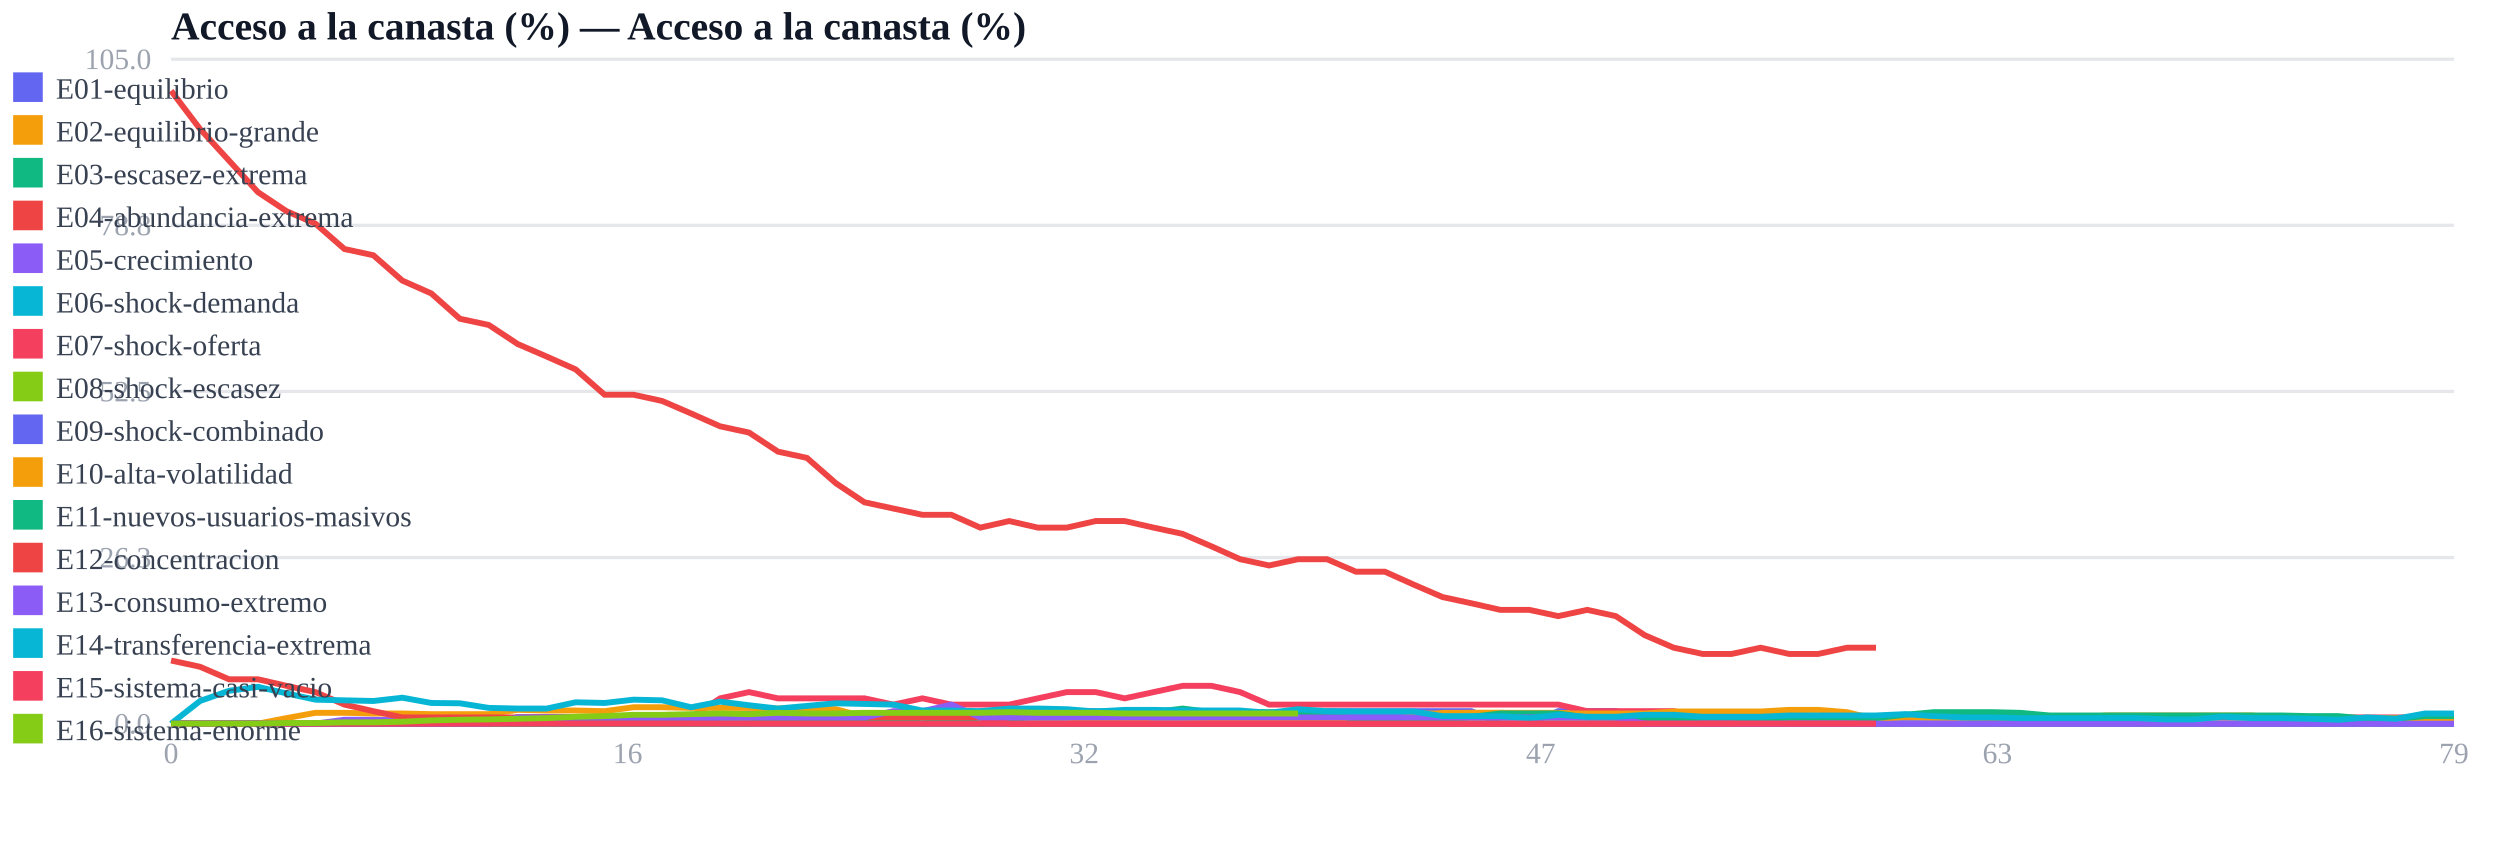
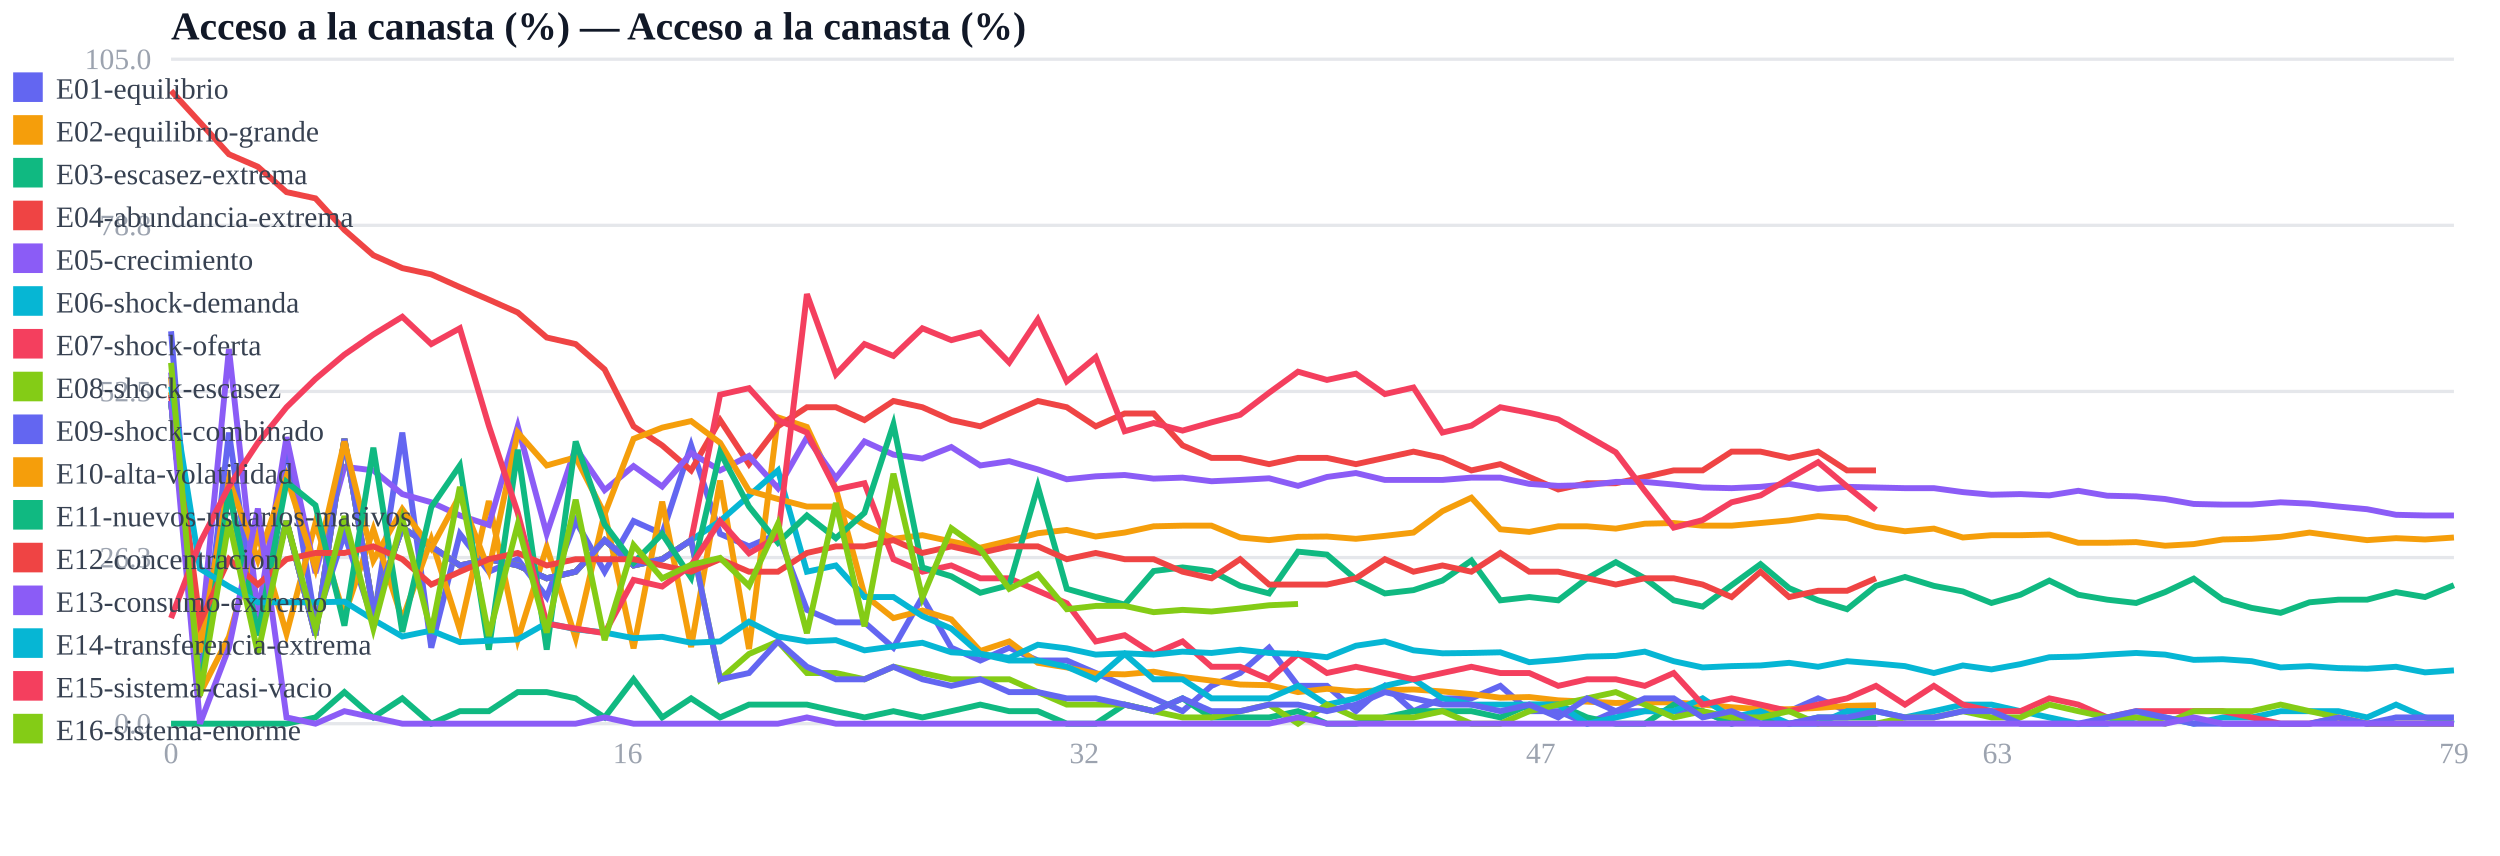
<svg xmlns="http://www.w3.org/2000/svg" width="760" height="260" viewBox="0 0 760 260">
  <text x="52" y="12" font-size="12" font-weight="bold" fill="#111827">Acceso a la canasta (%) — Acceso a la canasta (%)</text>
  <line x1="52" y1="18.0" x2="746" y2="18.0" stroke="#e5e7eb" stroke-width="1" />
  <text x="46" y="21.0" font-size="9" fill="#9ca3af" text-anchor="end">105.0</text>
  <line x1="52" y1="68.5" x2="746" y2="68.5" stroke="#e5e7eb" stroke-width="1" />
  <text x="46" y="71.5" font-size="9" fill="#9ca3af" text-anchor="end">78.8</text>
  <line x1="52" y1="119.0" x2="746" y2="119.0" stroke="#e5e7eb" stroke-width="1" />
  <text x="46" y="122.0" font-size="9" fill="#9ca3af" text-anchor="end">52.5</text>
  <line x1="52" y1="169.5" x2="746" y2="169.5" stroke="#e5e7eb" stroke-width="1" />
  <text x="46" y="172.5" font-size="9" fill="#9ca3af" text-anchor="end">26.3</text>
  <line x1="52" y1="220.0" x2="746" y2="220.0" stroke="#e5e7eb" stroke-width="1" />
  <text x="46" y="223.0" font-size="9" fill="#9ca3af" text-anchor="end">0.0</text>
  <text x="52.0" y="232" font-size="9" fill="#9ca3af" text-anchor="middle">0</text>
  <text x="190.8" y="232" font-size="9" fill="#9ca3af" text-anchor="middle">16</text>
  <text x="329.6" y="232" font-size="9" fill="#9ca3af" text-anchor="middle">32</text>
  <text x="468.4" y="232" font-size="9" fill="#9ca3af" text-anchor="middle">47</text>
  <text x="607.2" y="232" font-size="9" fill="#9ca3af" text-anchor="middle">63</text>
  <text x="746.0" y="232" font-size="9" fill="#9ca3af" text-anchor="middle">79</text>
-   <polyline points="52.0,220.0 60.8,220.0 69.6,220.0 78.4,220.0 87.1,220.0 95.9,220.0 104.7,220.0 113.5,220.0 122.3,220.0 131.1,220.0 139.8,220.0 148.6,220.0 157.4,220.0 166.2,220.0 175.0,220.0 183.8,220.0 192.6,220.0 201.3,220.0 210.1,220.0 218.9,220.0 227.7,220.0 236.5,220.0 245.3,220.0 254.1,220.0 262.8,220.0 271.6,220.0 280.4,220.0 289.2,220.0 298.0,216.2 306.8,216.2 315.5,216.2 324.3,216.2 333.1,216.2 341.9,220.0 350.7,220.0 359.5,220.0 368.3,220.0 377.0,220.0 385.8,220.0 394.6,220.0 403.4,216.2 412.2,216.2 421.0,216.2 429.7,216.2 438.5,216.2 447.3,216.2 456.1,220.0 464.9,220.0 473.7,216.2 482.5,216.2 491.2,216.2 500.0,220.0 508.8,220.0 517.6,220.0 526.4,220.0 535.2,220.0 543.9,220.0 552.7,220.0 561.5,220.0 570.3,220.0" fill="none" stroke="#6366f1" stroke-width="1.8" />
-   <polyline points="52.0,220.0 60.8,220.0 69.6,220.0 78.4,220.0 87.1,220.0 95.9,220.0 104.7,219.8 113.5,219.8 122.3,219.8 131.1,219.8 139.8,219.6 148.6,219.4 157.4,219.2 166.2,219.0 175.0,218.7 183.8,218.1 192.6,217.7 201.3,217.7 210.1,217.5 218.9,217.1 227.7,217.1 236.5,217.5 245.3,217.3 254.1,217.3 262.8,217.3 271.6,216.9 280.4,216.9 289.2,216.9 298.0,216.7 306.8,216.9 315.5,216.7 324.3,216.9 333.1,216.7 341.9,216.7 350.7,216.9 359.5,216.9 368.3,217.1 377.0,216.9 385.8,216.7 394.6,216.7 403.4,216.7 412.2,216.9 421.0,216.9 429.7,216.9 438.5,216.9 447.3,216.7 456.1,216.7 464.9,216.7 473.7,216.7 482.5,217.1 491.2,217.1 500.0,216.9 508.8,216.7 517.6,216.7 526.4,216.9 535.2,217.1 543.9,217.3 552.7,217.5 561.5,217.5 570.3,217.7" fill="none" stroke="#f59e0b" stroke-width="1.8" />
-   <polyline points="52.0,220.0 60.8,220.0 69.6,220.0 78.4,220.0 87.1,220.0 95.9,220.0 104.7,220.0 113.5,220.0 122.3,220.0 131.1,220.0 139.8,220.0 148.6,220.0 157.4,220.0 166.2,220.0 175.0,220.0 183.8,220.0 192.6,220.0 201.3,220.0 210.1,220.0 218.9,220.0 227.7,220.0 236.5,220.0 245.3,220.0 254.1,220.0 262.8,220.0 271.6,220.0 280.4,220.0 289.2,220.0 298.0,220.0 306.8,220.0 315.5,220.0 324.3,220.0 333.1,220.0 341.9,220.0 350.7,220.0 359.5,220.0 368.3,220.0 377.0,220.0 385.8,220.0 394.6,220.0 403.4,220.0 412.2,220.0 421.0,220.0 429.7,220.0 438.5,220.0 447.3,220.0 456.1,220.0 464.9,220.0 473.7,220.0 482.5,220.0 491.2,220.0 500.0,220.0 508.8,220.0 517.6,220.0 526.4,220.0 535.2,220.0 543.9,220.0 552.7,220.0 561.5,220.0 570.3,220.0" fill="none" stroke="#10b981" stroke-width="1.8" />
-   <polyline points="52.0,27.6 60.8,39.2 69.6,48.8 78.4,58.4 87.1,64.2 95.9,68.0 104.7,75.7 113.5,77.6 122.3,85.3 131.1,89.2 139.8,96.9 148.6,98.8 157.4,104.6 166.2,108.4 175.0,112.3 183.8,120.0 192.6,120.0 201.3,121.9 210.1,125.7 218.9,129.6 227.7,131.5 236.5,137.3 245.3,139.2 254.1,146.9 262.8,152.7 271.6,154.6 280.4,156.5 289.2,156.5 298.0,160.4 306.8,158.4 315.5,160.4 324.3,160.4 333.1,158.4 341.9,158.4 350.7,160.4 359.5,162.3 368.3,166.1 377.0,170.0 385.8,171.9 394.6,170.0 403.4,170.0 412.2,173.8 421.0,173.8 429.7,177.7 438.5,181.5 447.3,183.4 456.1,185.4 464.9,185.4 473.7,187.3 482.5,185.4 491.2,187.3 500.0,193.1 508.8,196.9 517.6,198.8 526.4,198.8 535.2,196.9 543.9,198.8 552.7,198.8 561.5,196.9 570.3,196.9" fill="none" stroke="#ef4444" stroke-width="1.8" />
-   <polyline points="52.0,220.0 60.8,220.0 69.6,220.0 78.4,220.0 87.1,220.0 95.9,220.0 104.7,218.8 113.5,218.8 122.3,219.0 131.1,219.0 139.8,219.0 148.6,219.0 157.4,219.2 166.2,219.2 175.0,219.2 183.8,218.5 192.6,218.7 201.3,218.7 210.1,218.7 218.9,218.1 227.7,216.9 236.5,216.9 245.3,217.1 254.1,217.1 262.8,217.3 271.6,217.3 280.4,216.9 289.2,216.0 298.0,216.5 306.8,217.1 315.5,217.1 324.3,217.3 333.1,217.3 341.9,217.3 350.7,216.9 359.5,217.5 368.3,217.5 377.0,217.1 385.8,217.3 394.6,217.3 403.4,217.3 412.2,217.5 421.0,217.5 429.7,218.3 438.5,217.5 447.3,217.9 456.1,217.9 464.9,217.7 473.7,217.7 482.5,217.7 491.2,218.1 500.0,218.5 508.8,218.8 517.6,218.3 526.4,218.3 535.2,218.3 543.9,218.1 552.7,218.1 561.5,218.1 570.3,218.1 579.1,218.1 587.9,218.1 596.7,218.1 605.4,218.3 614.2,218.3 623.0,217.9 631.8,218.1 640.6,218.1 649.4,218.5 658.2,218.3 666.9,218.1 675.7,217.9 684.5,217.9 693.3,218.1 702.1,218.5 710.9,218.5 719.6,218.5 728.4,218.5 737.2,218.3 746.0,218.3" fill="none" stroke="#8b5cf6" stroke-width="1.8" />
-   <polyline points="52.0,220.0 60.8,220.0 69.6,220.0 78.4,220.0 87.1,220.0 95.9,220.0 104.7,220.0 113.5,220.0 122.3,220.0 131.1,220.0 139.8,220.0 148.6,220.0 157.4,218.1 166.2,218.1 175.0,218.1 183.8,218.1 192.6,218.1 201.3,218.1 210.1,218.1 218.9,218.1 227.7,218.1 236.5,218.1 245.3,216.2 254.1,218.1 262.8,218.1 271.6,218.1 280.4,218.1 289.2,218.1 298.0,218.1 306.8,218.1 315.5,218.1 324.3,218.1 333.1,216.2 341.9,216.2 350.7,216.2 359.5,216.2 368.3,218.1 377.0,220.0 385.8,220.0 394.6,220.0 403.4,220.0 412.2,220.0 421.0,220.0 429.7,220.0 438.5,220.0 447.3,220.0 456.1,220.0 464.9,220.0 473.7,220.0 482.5,220.0 491.2,220.0 500.0,220.0 508.8,220.0 517.6,220.0 526.4,220.0 535.2,220.0 543.9,220.0 552.7,220.0 561.5,220.0 570.3,220.0 579.1,220.0 587.9,220.0 596.7,220.0 605.4,220.0 614.2,220.0 623.0,220.0 631.8,220.0 640.6,220.0 649.4,220.0 658.2,220.0 666.9,220.0 675.7,220.0 684.5,220.0 693.3,220.0 702.1,220.0 710.9,220.0 719.6,220.0 728.4,220.0 737.2,220.0 746.0,220.0" fill="none" stroke="#06b6d4" stroke-width="1.8" />
-   <polyline points="52.0,220.0 60.8,220.0 69.6,220.0 78.4,220.0 87.1,220.0 95.9,220.0 104.7,220.0 113.5,220.0 122.3,220.0 131.1,220.0 139.8,220.0 148.6,220.0 157.4,218.1 166.2,218.1 175.0,218.1 183.8,218.1 192.6,218.1 201.3,218.1 210.1,218.1 218.9,212.3 227.7,210.4 236.5,212.3 245.3,212.3 254.1,212.3 262.8,212.3 271.6,214.2 280.4,212.3 289.2,214.2 298.0,214.2 306.8,214.2 315.5,212.3 324.3,210.4 333.1,210.4 341.9,212.3 350.7,210.4 359.5,208.5 368.3,208.5 377.0,210.4 385.8,214.2 394.6,214.2 403.4,214.2 412.2,214.2 421.0,214.2 429.7,214.2 438.5,214.2 447.3,214.2 456.1,214.2 464.9,214.2 473.7,214.2 482.5,216.2 491.2,216.2 500.0,216.2 508.8,216.2 517.6,218.1 526.4,218.1 535.2,218.1 543.9,218.1 552.7,218.1 561.5,218.1 570.3,218.1 579.1,218.1 587.9,218.1 596.7,218.1 605.4,218.1 614.2,218.1 623.0,218.1 631.8,218.1 640.6,218.1 649.4,218.1 658.2,218.1 666.9,218.1 675.7,218.1 684.5,218.1 693.3,218.1 702.1,218.1 710.9,218.1 719.6,218.1 728.4,218.1 737.2,218.1 746.0,218.1" fill="none" stroke="#f43f5e" stroke-width="1.8" />
-   <polyline points="52.0,220.0 60.8,220.0 69.6,220.0 78.4,220.0 87.1,220.0 95.9,220.0 104.7,220.0 113.5,220.0 122.3,220.0 131.1,220.0 139.8,220.0 148.6,220.0 157.4,218.1 166.2,218.1 175.0,218.1 183.8,218.1 192.6,218.1 201.3,218.1 210.1,218.1 218.9,220.0 227.7,220.0 236.5,220.0 245.3,220.0 254.1,220.0 262.8,220.0 271.6,220.0 280.4,220.0 289.2,220.0 298.0,220.0 306.8,220.0 315.5,220.0 324.3,220.0 333.1,220.0 341.9,220.0 350.7,220.0 359.5,220.0 368.3,220.0 377.0,220.0 385.8,220.0 394.6,220.0 403.4,220.0 412.2,220.0 421.0,220.0 429.7,220.0 438.5,220.0 447.3,220.0 456.1,220.0 464.9,220.0 473.7,220.0 482.5,220.0 491.2,220.0 500.0,220.0 508.8,220.0 517.6,220.0 526.4,220.0 535.2,220.0 543.9,220.0 552.7,220.0 561.5,220.0 570.3,220.0 579.1,220.0 587.9,220.0 596.7,220.0 605.4,220.0 614.2,220.0 623.0,220.0 631.8,220.0 640.6,220.0 649.4,220.0 658.2,220.0 666.9,220.0 675.7,220.0 684.5,220.0 693.3,220.0 702.1,220.0 710.9,220.0 719.6,220.0 728.4,220.0 737.2,220.0 746.0,220.0" fill="none" stroke="#84cc16" stroke-width="1.8" />
-   <polyline points="52.0,220.0 60.8,220.0 69.6,220.0 78.4,220.0 87.1,220.0 95.9,220.0 104.7,220.0 113.5,220.0 122.3,220.0 131.1,220.0 139.8,220.0 148.6,220.0 157.4,218.1 166.2,218.1 175.0,218.1 183.8,218.1 192.6,218.1 201.3,218.1 210.1,218.1 218.9,220.0 227.7,220.0 236.5,220.0 245.3,220.0 254.1,220.0 262.8,220.0 271.6,220.0 280.4,220.0 289.2,220.0 298.0,220.0 306.8,220.0 315.5,220.0 324.3,220.0 333.1,220.0 341.9,220.0 350.7,220.0 359.5,220.0 368.3,220.0 377.0,220.0 385.8,220.0 394.6,220.0 403.4,220.0 412.2,220.0 421.0,220.0 429.7,220.0 438.5,220.0 447.3,220.0 456.1,220.0 464.9,220.0 473.7,220.0 482.5,220.0 491.2,220.0 500.0,220.0 508.8,220.0 517.6,220.0 526.4,220.0 535.2,220.0 543.9,220.0 552.7,220.0 561.5,220.0 570.3,220.0 579.1,220.0 587.9,220.0 596.7,220.0 605.4,220.0 614.2,220.0 623.0,220.0 631.8,220.0 640.6,220.0 649.4,220.0 658.2,220.0 666.9,220.0 675.7,220.0 684.5,220.0 693.3,220.0 702.1,220.0 710.9,220.0 719.6,220.0 728.4,220.0 737.2,220.0 746.0,220.0" fill="none" stroke="#6366f1" stroke-width="1.8" />
-   <polyline points="52.0,220.0 60.8,220.0 69.6,220.0 78.4,220.0 87.1,218.3 95.9,216.7 104.7,216.7 113.5,216.9 122.3,216.9 131.1,217.1 139.8,217.1 148.6,217.1 157.4,215.8 166.2,216.0 175.0,216.0 183.8,216.2 192.6,215.0 201.3,215.0 210.1,215.2 218.9,215.2 227.7,215.2 236.5,215.4 245.3,215.4 254.1,215.6 262.8,217.9 271.6,217.9 280.4,217.9 289.2,217.9 298.0,217.9 306.8,217.9 315.5,218.1 324.3,218.1 333.1,219.0 341.9,219.0 350.7,218.1 359.5,218.1 368.3,218.3 377.0,218.3 385.8,218.3 394.6,219.0 403.4,219.2 412.2,219.2 421.0,219.2 429.7,218.3 438.5,216.7 447.3,216.7 456.1,216.7 464.9,216.9 473.7,216.9 482.5,216.9 491.2,216.9 500.0,216.9 508.8,216.3 517.6,216.3 526.4,216.3 535.2,216.3 543.9,215.8 552.7,215.8 561.5,216.5 570.3,218.7 579.1,217.9 587.9,218.1 596.7,218.1 605.4,218.1 614.2,218.1 623.0,218.1 631.8,218.1 640.6,217.5 649.4,217.5 658.2,217.5 666.9,217.5 675.7,217.5 684.5,217.5 693.3,218.3 702.1,218.3 710.9,218.3 719.6,218.3 728.4,218.3 737.2,218.3 746.0,218.3" fill="none" stroke="#f59e0b" stroke-width="1.8" />
-   <polyline points="52.0,220.0 60.8,220.0 69.6,220.0 78.4,220.0 87.1,220.0 95.9,220.0 104.7,220.0 113.5,220.0 122.3,220.0 131.1,220.0 139.8,220.0 148.6,220.0 157.4,220.0 166.2,220.0 175.0,220.0 183.8,220.0 192.6,220.0 201.3,220.0 210.1,220.0 218.9,220.0 227.7,220.0 236.5,218.7 245.3,218.7 254.1,218.7 262.8,218.7 271.6,218.7 280.4,220.0 289.2,218.7 298.0,220.0 306.8,218.8 315.5,217.5 324.3,217.5 333.1,217.5 341.9,217.5 350.7,216.5 359.5,215.4 368.3,216.5 377.0,216.5 385.8,216.5 394.6,216.7 403.4,216.7 412.2,218.8 421.0,218.8 429.7,218.8 438.5,219.0 447.3,217.9 456.1,216.9 464.9,216.9 473.7,216.9 482.5,218.1 491.2,218.1 500.0,218.1 508.8,219.0 517.6,218.1 526.4,218.1 535.2,219.0 543.9,218.1 552.7,218.1 561.5,218.1 570.3,218.3 579.1,217.3 587.9,216.5 596.7,216.5 605.4,216.5 614.2,216.7 623.0,217.5 631.8,217.5 640.6,217.5 649.4,217.5 658.2,217.5 666.9,217.5 675.7,217.5 684.5,217.5 693.3,217.5 702.1,217.7 710.9,217.7 719.6,218.5 728.4,218.5 737.2,217.7 746.0,217.7" fill="none" stroke="#10b981" stroke-width="1.8" />
-   <polyline points="52.0,200.8 60.8,202.7 69.6,206.5 78.4,206.5 87.1,208.5 95.9,210.4 104.7,214.2 113.5,216.2 122.3,218.1 131.1,218.1 139.8,218.1 148.6,218.1 157.4,218.1 166.2,218.1 175.0,218.1 183.8,218.1 192.6,218.1 201.3,218.1 210.1,218.1 218.9,218.1 227.7,218.1 236.5,218.1 245.3,218.1 254.1,218.1 262.8,218.1 271.6,218.1 280.4,218.1 289.2,218.1 298.0,218.1 306.8,220.0 315.5,220.0 324.3,220.0 333.1,220.0 341.9,220.0 350.7,220.0 359.5,220.0 368.3,220.0 377.0,220.0 385.8,220.0 394.6,220.0 403.4,220.0 412.2,220.0 421.0,220.0 429.7,220.0 438.5,220.0 447.3,220.0 456.1,220.0 464.9,220.0 473.7,220.0 482.5,220.0 491.2,220.0 500.0,220.0 508.8,220.0 517.6,220.0 526.4,220.0 535.2,220.0 543.9,220.0 552.7,220.0 561.5,220.0 570.3,220.0" fill="none" stroke="#ef4444" stroke-width="1.8" />
-   <polyline points="52.0,220.0 60.8,220.0 69.6,220.0 78.4,220.0 87.1,220.0 95.9,220.0 104.7,220.0 113.5,220.0 122.3,220.0 131.1,220.0 139.8,220.0 148.6,220.0 157.4,218.1 166.2,218.1 175.0,218.1 183.8,218.1 192.6,218.1 201.3,218.1 210.1,218.1 218.9,218.1 227.7,218.1 236.5,218.1 245.3,218.1 254.1,218.1 262.8,218.1 271.6,216.2 280.4,216.2 289.2,214.2 298.0,218.1 306.8,218.1 315.5,218.1 324.3,218.1 333.1,218.1 341.9,218.1 350.7,218.1 359.5,218.1 368.3,218.1 377.0,218.1 385.8,218.1 394.6,218.1 403.4,218.1 412.2,218.1 421.0,218.1 429.7,218.1 438.5,218.1 447.3,218.1 456.1,218.1 464.9,218.1 473.7,218.1 482.5,218.1 491.2,218.1 500.0,220.0 508.8,220.0 517.6,220.0 526.4,220.0 535.2,220.0 543.9,220.0 552.7,220.0 561.5,220.0 570.3,220.0 579.1,220.0 587.9,220.0 596.7,220.0 605.4,220.0 614.2,220.0 623.0,220.0 631.8,220.0 640.6,220.0 649.4,220.0 658.2,220.0 666.9,220.0 675.7,220.0 684.5,220.0 693.3,220.0 702.1,220.0 710.9,220.0 719.6,220.0 728.4,220.0 737.2,220.0 746.0,220.0" fill="none" stroke="#8b5cf6" stroke-width="1.8" />
-   <polyline points="52.0,220.0 60.8,213.1 69.6,210.0 78.4,208.8 87.1,210.8 95.9,212.7 104.7,212.9 113.5,213.1 122.3,212.1 131.1,213.7 139.8,213.8 148.6,215.2 157.4,215.4 166.2,215.4 175.0,213.5 183.8,213.7 192.6,212.7 201.3,212.9 210.1,215.0 218.9,213.3 227.7,214.4 236.5,215.4 245.3,214.6 254.1,213.8 262.8,214.0 271.6,214.2 280.4,216.0 289.2,216.0 298.0,216.2 306.8,215.4 315.5,215.4 324.3,215.6 333.1,216.3 341.9,215.8 350.7,215.8 359.5,216.0 368.3,216.0 377.0,216.0 385.8,216.7 394.6,215.6 403.4,216.2 412.2,216.3 421.0,216.3 429.7,216.3 438.5,217.7 447.3,217.7 456.1,217.7 464.9,218.3 473.7,217.3 482.5,217.9 491.2,217.9 500.0,217.3 508.8,217.3 517.6,217.9 526.4,217.9 535.2,217.9 543.9,217.5 552.7,217.5 561.5,217.5 570.3,217.5 579.1,217.1 587.9,217.7 596.7,218.1 605.4,218.1 614.2,218.3 623.0,218.3 631.8,218.3 640.6,218.3 649.4,218.3 658.2,218.7 666.9,218.7 675.7,217.9 684.5,218.3 693.3,218.3 702.1,218.5 710.9,218.8 719.6,218.1 728.4,218.5 737.2,216.9 746.0,216.9" fill="none" stroke="#06b6d4" stroke-width="1.8" />
-   <polyline points="52.0,220.0 60.8,220.0 69.6,220.0 78.4,220.0 87.1,220.0 95.9,220.0 104.7,220.0 113.5,220.0 122.3,220.0 131.1,220.0 139.8,220.0 148.6,220.0 157.4,220.0 166.2,220.0 175.0,220.0 183.8,220.0 192.6,220.0 201.3,220.0 210.1,220.0 218.9,220.0 227.7,220.0 236.5,220.0 245.3,220.0 254.1,220.0 262.8,220.0 271.6,220.0 280.4,220.0 289.2,220.0 298.0,220.0 306.8,220.0 315.5,220.0 324.3,220.0 333.1,220.0 341.9,220.0 350.7,220.0 359.5,220.0 368.3,220.0 377.0,220.0 385.8,220.0 394.6,220.0 403.4,220.0 412.2,220.0 421.0,220.0 429.7,220.0 438.5,220.0 447.3,220.0 456.1,220.0 464.9,220.0 473.7,220.0 482.5,220.0 491.2,220.0 500.0,220.0 508.8,220.0 517.6,220.0 526.4,220.0 535.2,220.0 543.9,220.0 552.7,220.0 561.5,220.0 570.3,220.0" fill="none" stroke="#f43f5e" stroke-width="1.8" />
-   <polyline points="52.0,220.0 60.8,220.0 69.6,220.0 78.4,220.0 87.1,219.8 95.9,219.8 104.7,219.6 113.5,219.6 122.3,219.4 131.1,219.0 139.8,218.8 148.6,218.7 157.4,218.5 166.2,218.3 175.0,217.9 183.8,217.7 192.6,217.3 201.3,217.3 210.1,217.1 218.9,216.9 227.7,217.1 236.5,216.7 245.3,216.9 254.1,216.9 262.8,216.7 271.6,216.7 280.4,216.7 289.2,216.7 298.0,216.7 306.8,216.5 315.5,216.7 324.3,216.7 333.1,216.7 341.9,216.9 350.7,216.9 359.5,216.9 368.3,216.9 377.0,216.9 385.8,216.9 394.6,216.9" fill="none" stroke="#84cc16" stroke-width="1.8" />
+   <polyline points="52.0,100.7 60.8,208.5 69.6,131.5 78.4,193.1 87.1,135.4 95.9,189.2 104.7,162.3 113.5,189.2 122.3,131.5 131.1,196.9 139.8,162.3 148.6,173.8 157.4,170.0 166.2,181.5 175.0,158.4 183.8,173.8 192.6,158.4 201.3,162.3 210.1,135.4 218.9,162.3 227.7,166.1 236.5,162.3 245.3,185.4 254.1,189.2 262.8,189.2 271.6,196.9 280.4,181.5 289.2,196.9 298.0,200.8 306.8,196.9 315.5,200.8 324.3,200.8 333.1,204.6 341.9,208.5 350.7,212.3 359.5,216.2 368.3,208.5 377.0,204.6 385.8,196.9 394.6,208.5 403.4,208.5 412.2,216.2 421.0,208.5 429.7,216.2 438.5,212.3 447.3,212.3 456.1,208.5 464.9,216.2 473.7,216.2 482.5,220.0 491.2,216.2 500.0,216.2 508.8,216.2 517.6,216.2 526.4,220.0 535.2,216.2 543.9,216.2 552.7,212.3 561.5,216.2 570.3,216.2" fill="none" stroke="#6366f1" stroke-width="1.8" />
+   <polyline points="52.0,114.8 60.8,210.8 69.6,193.6 78.4,162.5 87.1,192.7 95.9,159.0 104.7,187.1 113.5,160.9 122.3,188.3 131.1,164.0 139.8,191.5 148.6,152.3 157.4,194.4 166.2,166.3 175.0,194.0 183.8,155.9 192.6,197.1 201.3,152.5 210.1,196.7 218.9,146.1 227.7,197.3 236.5,126.9 245.3,129.8 254.1,148.6 262.8,180.9 271.6,187.9 280.4,185.6 289.2,188.3 298.0,197.9 306.8,195.0 315.5,201.5 324.3,202.9 333.1,204.8 341.9,205.0 350.7,204.2 359.5,205.8 368.3,206.9 377.0,208.1 385.8,208.3 394.6,210.4 403.4,209.4 412.2,210.2 421.0,209.8 429.7,209.6 438.5,210.2 447.3,211.0 456.1,212.1 464.9,211.9 473.7,212.9 482.5,213.3 491.2,213.7 500.0,213.5 508.8,213.5 517.6,214.2 526.4,215.0 535.2,215.6 543.9,215.6 552.7,215.2 561.5,214.6 570.3,214.4" fill="none" stroke="#f59e0b" stroke-width="1.8" />
+   <polyline points="52.0,220.0 60.8,220.0 69.6,220.0 78.4,220.0 87.1,220.0 95.9,218.1 104.7,210.4 113.5,218.1 122.3,212.3 131.1,220.0 139.8,216.2 148.6,216.2 157.4,210.4 166.2,210.4 175.0,212.3 183.8,218.1 192.6,206.5 201.3,218.1 210.1,212.3 218.9,218.1 227.7,214.2 236.5,214.2 245.3,214.2 254.1,216.2 262.8,218.1 271.6,216.2 280.4,218.1 289.2,216.2 298.0,214.2 306.8,216.2 315.5,216.2 324.3,220.0 333.1,220.0 341.9,214.2 350.7,216.2 359.5,212.3 368.3,218.1 377.0,218.1 385.8,218.1 394.6,216.2 403.4,220.0 412.2,220.0 421.0,218.1 429.7,216.2 438.5,216.2 447.3,216.2 456.1,218.1 464.9,214.2 473.7,214.2 482.5,218.1 491.2,220.0 500.0,220.0 508.8,214.2 517.6,216.2 526.4,220.0 535.2,218.1 543.9,220.0 552.7,218.1 561.5,218.1 570.3,218.1" fill="none" stroke="#10b981" stroke-width="1.8" />
+   <polyline points="52.0,27.6 60.8,37.2 69.6,46.9 78.4,50.7 87.1,58.4 95.9,60.3 104.7,69.9 113.5,77.6 122.3,81.5 131.1,83.4 139.8,87.3 148.6,91.1 157.4,95.0 166.2,102.6 175.0,104.6 183.8,112.3 192.6,129.6 201.3,135.4 210.1,143.0 218.9,127.7 227.7,141.1 236.5,129.6 245.3,123.8 254.1,123.8 262.8,127.7 271.6,121.9 280.4,123.8 289.2,127.7 298.0,129.6 306.8,125.7 315.5,121.9 324.3,123.8 333.1,129.6 341.9,125.7 350.7,125.7 359.5,135.4 368.3,139.2 377.0,139.2 385.8,141.1 394.6,139.2 403.4,139.2 412.2,141.1 421.0,139.2 429.7,137.3 438.5,139.2 447.3,143.0 456.1,141.1 464.9,145.0 473.7,148.8 482.5,146.9 491.2,146.9 500.0,145.0 508.8,143.0 517.6,143.0 526.4,137.3 535.2,137.3 543.9,139.2 552.7,137.3 561.5,143.0 570.3,143.0" fill="none" stroke="#ef4444" stroke-width="1.8" />
+   <polyline points="52.0,113.2 60.8,196.0 69.6,106.1 78.4,187.1 87.1,132.9 95.9,174.2 104.7,141.9 113.5,143.0 122.3,150.2 131.1,152.7 139.8,156.7 148.6,159.6 157.4,129.6 166.2,162.3 175.0,136.1 183.8,149.0 192.6,141.7 201.3,147.9 210.1,137.7 218.9,143.0 227.7,138.6 236.5,148.4 245.3,133.0 254.1,145.4 262.8,134.2 271.6,138.2 280.4,139.4 289.2,135.9 298.0,141.5 306.8,140.2 315.5,142.7 324.3,145.7 333.1,144.8 341.9,144.4 350.7,145.5 359.5,145.2 368.3,146.3 377.0,145.9 385.8,145.4 394.6,147.7 403.4,145.0 412.2,143.8 421.0,145.9 429.7,145.9 438.5,145.9 447.3,145.2 456.1,145.2 464.9,147.1 473.7,147.7 482.5,147.5 491.2,146.5 500.0,146.5 508.8,147.3 517.6,148.2 526.4,148.4 535.2,148.0 543.9,147.1 552.7,148.6 561.5,148.0 570.3,148.2 579.1,148.4 587.9,148.4 596.7,149.6 605.4,150.4 614.2,150.2 623.0,150.6 631.8,149.2 640.6,150.7 649.4,150.9 658.2,151.7 666.9,153.2 675.7,153.4 684.5,153.4 693.3,152.7 702.1,153.1 710.9,154.0 719.6,154.8 728.4,156.5 737.2,156.7 746.0,156.7" fill="none" stroke="#8b5cf6" stroke-width="1.8" />
+   <polyline points="52.0,121.9 60.8,210.4 69.6,148.8 78.4,193.1 87.1,158.4 95.9,193.1 104.7,133.4 113.5,185.4 122.3,160.4 131.1,166.1 139.8,171.9 148.6,170.0 157.4,171.9 166.2,175.8 175.0,173.8 183.8,164.2 192.6,171.9 201.3,170.0 210.1,164.2 218.9,158.4 227.7,150.7 236.5,143.0 245.3,173.8 254.1,171.9 262.8,181.5 271.6,181.5 280.4,187.3 289.2,191.1 298.0,198.8 306.8,200.8 315.5,200.8 324.3,202.7 333.1,206.5 341.9,198.8 350.7,206.5 359.5,206.5 368.3,212.3 377.0,212.3 385.8,212.3 394.6,208.5 403.4,214.2 412.2,212.3 421.0,208.5 429.7,206.5 438.5,212.3 447.3,214.2 456.1,214.2 464.9,214.2 473.7,214.2 482.5,220.0 491.2,218.1 500.0,216.2 508.8,216.2 517.6,212.3 526.4,218.1 535.2,216.2 543.9,220.0 552.7,220.0 561.5,216.2 570.3,216.2 579.1,218.1 587.9,216.2 596.7,214.2 605.4,214.2 614.2,216.2 623.0,218.1 631.8,220.0 640.6,220.0 649.4,218.1 658.2,218.1 666.9,220.0 675.7,218.1 684.5,218.1 693.3,216.2 702.1,216.2 710.9,216.2 719.6,218.1 728.4,214.2 737.2,218.1 746.0,220.0" fill="none" stroke="#06b6d4" stroke-width="1.8" />
+   <polyline points="52.0,121.9 60.8,210.4 69.6,148.8 78.4,193.1 87.1,158.4 95.9,193.1 104.7,133.4 113.5,185.4 122.3,160.4 131.1,166.1 139.8,171.9 148.6,170.0 157.4,171.9 166.2,175.8 175.0,173.8 183.8,164.2 192.6,171.9 201.3,170.0 210.1,164.2 218.9,120.0 227.7,118.0 236.5,127.7 245.3,131.5 254.1,148.8 262.8,146.9 271.6,170.0 280.4,173.8 289.2,171.9 298.0,175.8 306.8,175.8 315.5,179.6 324.3,183.4 333.1,195.0 341.9,193.1 350.7,198.8 359.5,195.0 368.3,202.7 377.0,202.7 385.8,206.5 394.6,198.8 403.4,204.6 412.2,202.7 421.0,204.6 429.7,206.5 438.5,204.6 447.3,202.7 456.1,204.6 464.9,204.6 473.7,208.5 482.5,206.5 491.2,206.5 500.0,208.5 508.8,204.6 517.6,214.2 526.4,212.3 535.2,214.2 543.9,216.2 552.7,214.2 561.5,212.3 570.3,208.5 579.1,214.2 587.9,208.5 596.7,214.2 605.4,216.2 614.2,216.2 623.0,212.3 631.8,214.2 640.6,218.1 649.4,216.2 658.2,216.2 666.9,216.2 675.7,216.2 684.5,218.1 693.3,220.0 702.1,220.0 710.9,218.1 719.6,220.0 728.4,220.0 737.2,220.0 746.0,220.0" fill="none" stroke="#f43f5e" stroke-width="1.8" />
+   <polyline points="52.0,121.9 60.8,210.4 69.6,148.8 78.4,193.1 87.1,158.4 95.9,193.1 104.7,133.4 113.5,185.4 122.3,160.4 131.1,166.1 139.8,171.9 148.6,170.0 157.4,171.9 166.2,175.8 175.0,173.8 183.8,164.2 192.6,171.9 201.3,170.0 210.1,164.2 218.9,206.5 227.7,198.8 236.5,195.0 245.3,204.6 254.1,204.6 262.8,206.5 271.6,202.7 280.4,204.6 289.2,206.5 298.0,206.5 306.8,206.5 315.5,210.4 324.3,214.2 333.1,214.2 341.9,214.2 350.7,216.2 359.5,218.1 368.3,218.1 377.0,216.2 385.8,214.2 394.6,220.0 403.4,214.2 412.2,218.1 421.0,218.1 429.7,218.1 438.5,216.2 447.3,220.0 456.1,220.0 464.9,216.2 473.7,214.2 482.5,212.3 491.2,210.4 500.0,214.2 508.8,218.1 517.6,216.2 526.4,218.1 535.2,218.1 543.9,216.2 552.7,220.0 561.5,220.0 570.3,220.0 579.1,218.1 587.9,218.1 596.7,216.2 605.4,218.1 614.2,218.1 623.0,214.2 631.8,216.2 640.6,218.1 649.4,218.1 658.2,220.0 666.9,216.2 675.7,216.2 684.5,216.2 693.3,214.2 702.1,216.2 710.9,218.1 719.6,220.0 728.4,220.0 737.2,220.0 746.0,220.0" fill="none" stroke="#84cc16" stroke-width="1.8" />
+   <polyline points="52.0,121.9 60.8,210.4 69.6,148.8 78.4,193.1 87.1,158.4 95.9,193.1 104.7,133.4 113.5,185.4 122.3,160.4 131.1,166.1 139.8,171.9 148.6,170.0 157.4,171.9 166.2,175.8 175.0,173.8 183.8,164.2 192.6,171.9 201.3,170.0 210.1,164.2 218.9,206.5 227.7,204.6 236.5,195.0 245.3,202.7 254.1,206.5 262.8,206.5 271.6,202.7 280.4,206.5 289.2,208.5 298.0,206.5 306.8,210.4 315.5,210.4 324.3,212.3 333.1,212.3 341.9,214.2 350.7,216.2 359.5,212.3 368.3,216.2 377.0,216.2 385.8,214.2 394.6,214.2 403.4,216.2 412.2,214.2 421.0,210.4 429.7,212.3 438.5,214.2 447.3,214.2 456.1,216.2 464.9,214.2 473.7,218.1 482.5,212.3 491.2,216.2 500.0,212.3 508.8,212.3 517.6,218.1 526.4,216.2 535.2,220.0 543.9,220.0 552.7,218.1 561.5,218.1 570.3,216.2 579.1,218.1 587.9,218.1 596.7,216.2 605.4,216.2 614.2,220.0 623.0,220.0 631.8,220.0 640.6,218.1 649.4,216.2 658.2,218.1 666.9,220.0 675.7,220.0 684.5,220.0 693.3,220.0 702.1,220.0 710.9,218.1 719.6,220.0 728.4,218.1 737.2,218.1 746.0,218.1" fill="none" stroke="#6366f1" stroke-width="1.8" />
+   <polyline points="52.0,119.2 60.8,198.3 69.6,145.9 78.4,170.2 87.1,144.8 95.9,172.7 104.7,134.2 113.5,170.4 122.3,154.8 131.1,166.7 139.8,150.6 148.6,173.3 157.4,131.5 166.2,141.5 175.0,139.0 183.8,156.3 192.6,133.4 201.3,130.0 210.1,128.0 218.9,134.6 227.7,149.2 236.5,151.7 245.3,154.0 254.1,154.0 262.8,159.6 271.6,163.8 280.4,162.7 289.2,164.6 298.0,166.5 306.8,164.4 315.5,162.1 324.3,161.1 333.1,163.1 341.9,161.9 350.7,160.0 359.5,159.8 368.3,159.8 377.0,163.4 385.8,164.2 394.6,163.2 403.4,163.1 412.2,163.8 421.0,162.9 429.7,161.9 438.5,155.4 447.3,151.3 456.1,160.9 464.9,161.7 473.7,160.0 482.5,160.0 491.2,160.7 500.0,159.2 508.8,159.0 517.6,159.8 526.4,159.8 535.2,159.0 543.9,158.2 552.7,156.9 561.5,157.5 570.3,160.2 579.1,161.5 587.9,160.7 596.7,163.4 605.4,162.7 614.2,162.7 623.0,162.5 631.8,165.0 640.6,165.0 649.4,164.8 658.2,165.9 666.9,165.4 675.7,164.0 684.5,163.8 693.3,163.2 702.1,161.9 710.9,163.1 719.6,164.2 728.4,163.6 737.2,164.0 746.0,163.4" fill="none" stroke="#f59e0b" stroke-width="1.8" />
+   <polyline points="52.0,121.9 60.8,210.4 69.6,148.8 78.4,193.1 87.1,146.5 95.9,153.6 104.7,190.2 113.5,136.1 122.3,192.1 131.1,154.2 139.8,141.5 148.6,197.5 157.4,136.7 166.2,197.5 175.0,134.2 183.8,159.4 192.6,171.1 201.3,162.3 210.1,175.6 218.9,137.5 227.7,154.0 236.5,165.0 245.3,156.7 254.1,163.6 262.8,155.9 271.6,129.0 280.4,172.5 289.2,175.2 298.0,180.2 306.8,177.9 315.5,147.9 324.3,179.0 333.1,181.5 341.9,183.8 350.7,173.6 359.5,172.5 368.3,173.6 377.0,178.1 385.8,180.4 394.6,167.7 403.4,168.6 412.2,176.1 421.0,180.4 429.7,179.4 438.5,176.5 447.3,170.4 456.1,182.5 464.9,181.5 473.7,182.5 482.5,175.8 491.2,170.9 500.0,175.8 508.8,182.5 517.6,184.4 526.4,177.9 535.2,171.5 543.9,178.8 552.7,182.5 561.5,185.2 570.3,178.1 579.1,175.4 587.9,178.1 596.7,179.8 605.4,183.3 614.2,180.8 623.0,176.5 631.8,180.8 640.6,182.3 649.4,183.3 658.2,180.0 666.9,175.9 675.7,182.3 684.5,184.8 693.3,186.3 702.1,183.1 710.9,182.3 719.6,182.3 728.4,180.0 737.2,181.5 746.0,177.9" fill="none" stroke="#10b981" stroke-width="1.8" />
+   <polyline points="52.0,120.0 60.8,189.2 69.6,170.0 78.4,177.7 87.1,170.0 95.9,168.1 104.7,168.1 113.5,166.1 122.3,170.0 131.1,177.7 139.8,173.8 148.6,170.0 157.4,168.1 166.2,171.9 175.0,170.0 183.8,170.0 192.6,170.0 201.3,171.9 210.1,173.8 218.9,170.0 227.7,173.8 236.5,173.8 245.3,168.1 254.1,166.1 262.8,166.1 271.6,164.2 280.4,168.1 289.2,166.1 298.0,168.1 306.8,166.1 315.5,166.1 324.3,170.0 333.1,168.1 341.9,170.0 350.7,170.0 359.5,173.8 368.3,175.8 377.0,170.0 385.8,177.7 394.6,177.7 403.4,177.7 412.2,175.8 421.0,170.0 429.7,173.8 438.5,171.9 447.3,173.8 456.1,168.1 464.9,173.8 473.7,173.8 482.5,175.8 491.2,177.7 500.0,175.8 508.8,175.8 517.6,177.7 526.4,181.5 535.2,173.8 543.9,181.5 552.7,179.6 561.5,179.6 570.3,175.8" fill="none" stroke="#ef4444" stroke-width="1.8" />
+   <polyline points="52.0,121.9 60.8,220.0 69.6,196.9 78.4,154.6 87.1,218.1 95.9,220.0 104.7,216.2 113.5,218.1 122.3,220.0 131.1,220.0 139.8,220.0 148.6,220.0 157.4,220.0 166.2,220.0 175.0,220.0 183.8,218.1 192.6,220.0 201.3,220.0 210.1,220.0 218.9,220.0 227.7,220.0 236.5,220.0 245.3,218.1 254.1,220.0 262.8,220.0 271.6,220.0 280.4,220.0 289.2,220.0 298.0,220.0 306.8,220.0 315.5,220.0 324.3,220.0 333.1,220.0 341.9,220.0 350.7,220.0 359.5,220.0 368.3,220.0 377.0,220.0 385.8,220.0 394.6,218.1 403.4,220.0 412.2,220.0 421.0,220.0 429.7,220.0 438.5,220.0 447.3,220.0 456.1,220.0 464.9,220.0 473.7,220.0 482.5,220.0 491.2,220.0 500.0,220.0 508.8,220.0 517.6,220.0 526.4,220.0 535.2,220.0 543.9,220.0 552.7,220.0 561.5,220.0 570.3,220.0 579.1,220.0 587.9,220.0 596.7,220.0 605.4,220.0 614.2,220.0 623.0,220.0 631.8,220.0 640.6,220.0 649.4,220.0 658.2,220.0 666.9,218.1 675.7,220.0 684.5,220.0 693.3,220.0 702.1,220.0 710.9,220.0 719.6,220.0 728.4,220.0 737.2,220.0 746.0,220.0" fill="none" stroke="#8b5cf6" stroke-width="1.8" />
+   <polyline points="52.0,117.5 60.8,172.9 69.6,178.3 78.4,183.1 87.1,183.1 95.9,183.1 104.7,182.9 113.5,188.4 122.3,193.5 131.1,191.7 139.8,195.2 148.6,194.8 157.4,194.4 166.2,189.4 175.0,191.3 183.8,192.3 192.6,194.0 201.3,193.6 210.1,195.4 218.9,195.0 227.7,189.0 236.5,193.5 245.3,195.0 254.1,194.6 262.8,197.7 271.6,196.5 280.4,195.4 289.2,198.3 298.0,198.8 306.8,200.0 315.5,196.0 324.3,197.1 333.1,199.0 341.9,198.6 350.7,199.0 359.5,198.1 368.3,198.5 377.0,197.5 385.8,198.5 394.6,198.8 403.4,199.8 412.2,196.3 421.0,195.0 429.7,197.7 438.5,198.6 447.3,198.5 456.1,198.3 464.9,201.3 473.7,200.6 482.5,199.6 491.2,199.4 500.0,198.1 508.8,201.0 517.6,202.9 526.4,202.5 535.2,202.3 543.9,201.5 552.7,202.7 561.5,201.0 570.3,201.7 579.1,202.5 587.9,204.6 596.7,202.3 605.4,203.5 614.2,201.9 623.0,199.8 631.8,199.6 640.6,199.0 649.4,198.5 658.2,199.0 666.9,200.6 675.7,200.4 684.5,201.0 693.3,202.9 702.1,202.5 710.9,203.1 719.6,203.3 728.4,202.7 737.2,204.4 746.0,203.8" fill="none" stroke="#06b6d4" stroke-width="1.8" />
+   <polyline points="52.0,187.9 60.8,165.0 69.6,147.9 78.4,134.6 87.1,123.8 95.9,115.2 104.7,107.8 113.5,101.7 122.3,96.3 131.1,104.6 139.8,99.8 148.6,129.4 157.4,155.9 166.2,189.6 175.0,191.1 183.8,192.5 192.6,176.3 201.3,178.3 210.1,171.9 218.9,158.4 227.7,168.2 236.5,163.1 245.3,89.4 254.1,113.8 262.8,104.6 271.6,108.2 280.4,99.8 289.2,103.4 298.0,101.1 306.8,110.2 315.5,97.1 324.3,115.9 333.1,108.6 341.9,131.1 350.7,128.6 359.5,130.9 368.3,128.4 377.0,126.1 385.8,119.4 394.6,113.0 403.4,115.5 412.2,113.6 421.0,119.8 429.7,117.8 438.5,131.5 447.3,129.4 456.1,123.8 464.9,125.5 473.7,127.5 482.5,132.5 491.2,137.5 500.0,149.2 508.8,160.4 517.6,158.1 526.4,152.7 535.2,150.6 543.9,145.5 552.7,140.5 561.5,147.9 570.3,155.0" fill="none" stroke="#f43f5e" stroke-width="1.8" />
+   <polyline points="52.0,110.3 60.8,211.5 69.6,158.4 78.4,198.6 87.1,158.4 95.9,191.3 104.7,156.9 113.5,191.1 122.3,157.7 131.1,192.3 139.8,148.0 148.6,193.3 157.4,159.4 166.2,192.3 175.0,151.9 183.8,194.6 192.6,165.7 201.3,175.8 210.1,171.7 218.9,169.6 227.7,178.1 236.5,159.2 245.3,192.5 254.1,152.9 262.8,190.4 271.6,144.0 280.4,181.7 289.2,160.6 298.0,166.9 306.8,179.0 315.5,174.6 324.3,185.2 333.1,184.2 341.9,184.2 350.7,186.1 359.5,185.4 368.3,185.9 377.0,185.0 385.8,184.0 394.6,183.6" fill="none" stroke="#84cc16" stroke-width="1.8" />
  <rect x="4" y="22" width="9" height="9" fill="#6366f1" />
  <text x="17" y="30" font-size="9" fill="#374151">E01-equilibrio</text>
  <rect x="4" y="35" width="9" height="9" fill="#f59e0b" />
  <text x="17" y="43" font-size="9" fill="#374151">E02-equilibrio-grande</text>
  <rect x="4" y="48" width="9" height="9" fill="#10b981" />
  <text x="17" y="56" font-size="9" fill="#374151">E03-escasez-extrema</text>
  <rect x="4" y="61" width="9" height="9" fill="#ef4444" />
  <text x="17" y="69" font-size="9" fill="#374151">E04-abundancia-extrema</text>
  <rect x="4" y="74" width="9" height="9" fill="#8b5cf6" />
  <text x="17" y="82" font-size="9" fill="#374151">E05-crecimiento</text>
  <rect x="4" y="87" width="9" height="9" fill="#06b6d4" />
  <text x="17" y="95" font-size="9" fill="#374151">E06-shock-demanda</text>
  <rect x="4" y="100" width="9" height="9" fill="#f43f5e" />
  <text x="17" y="108" font-size="9" fill="#374151">E07-shock-oferta</text>
  <rect x="4" y="113" width="9" height="9" fill="#84cc16" />
  <text x="17" y="121" font-size="9" fill="#374151">E08-shock-escasez</text>
  <rect x="4" y="126" width="9" height="9" fill="#6366f1" />
  <text x="17" y="134" font-size="9" fill="#374151">E09-shock-combinado</text>
  <rect x="4" y="139" width="9" height="9" fill="#f59e0b" />
  <text x="17" y="147" font-size="9" fill="#374151">E10-alta-volatilidad</text>
  <rect x="4" y="152" width="9" height="9" fill="#10b981" />
  <text x="17" y="160" font-size="9" fill="#374151">E11-nuevos-usuarios-masivos</text>
  <rect x="4" y="165" width="9" height="9" fill="#ef4444" />
  <text x="17" y="173" font-size="9" fill="#374151">E12-concentracion</text>
  <rect x="4" y="178" width="9" height="9" fill="#8b5cf6" />
  <text x="17" y="186" font-size="9" fill="#374151">E13-consumo-extremo</text>
  <rect x="4" y="191" width="9" height="9" fill="#06b6d4" />
  <text x="17" y="199" font-size="9" fill="#374151">E14-transferencia-extrema</text>
  <rect x="4" y="204" width="9" height="9" fill="#f43f5e" />
  <text x="17" y="212" font-size="9" fill="#374151">E15-sistema-casi-vacio</text>
  <rect x="4" y="217" width="9" height="9" fill="#84cc16" />
  <text x="17" y="225" font-size="9" fill="#374151">E16-sistema-enorme</text>
</svg>
